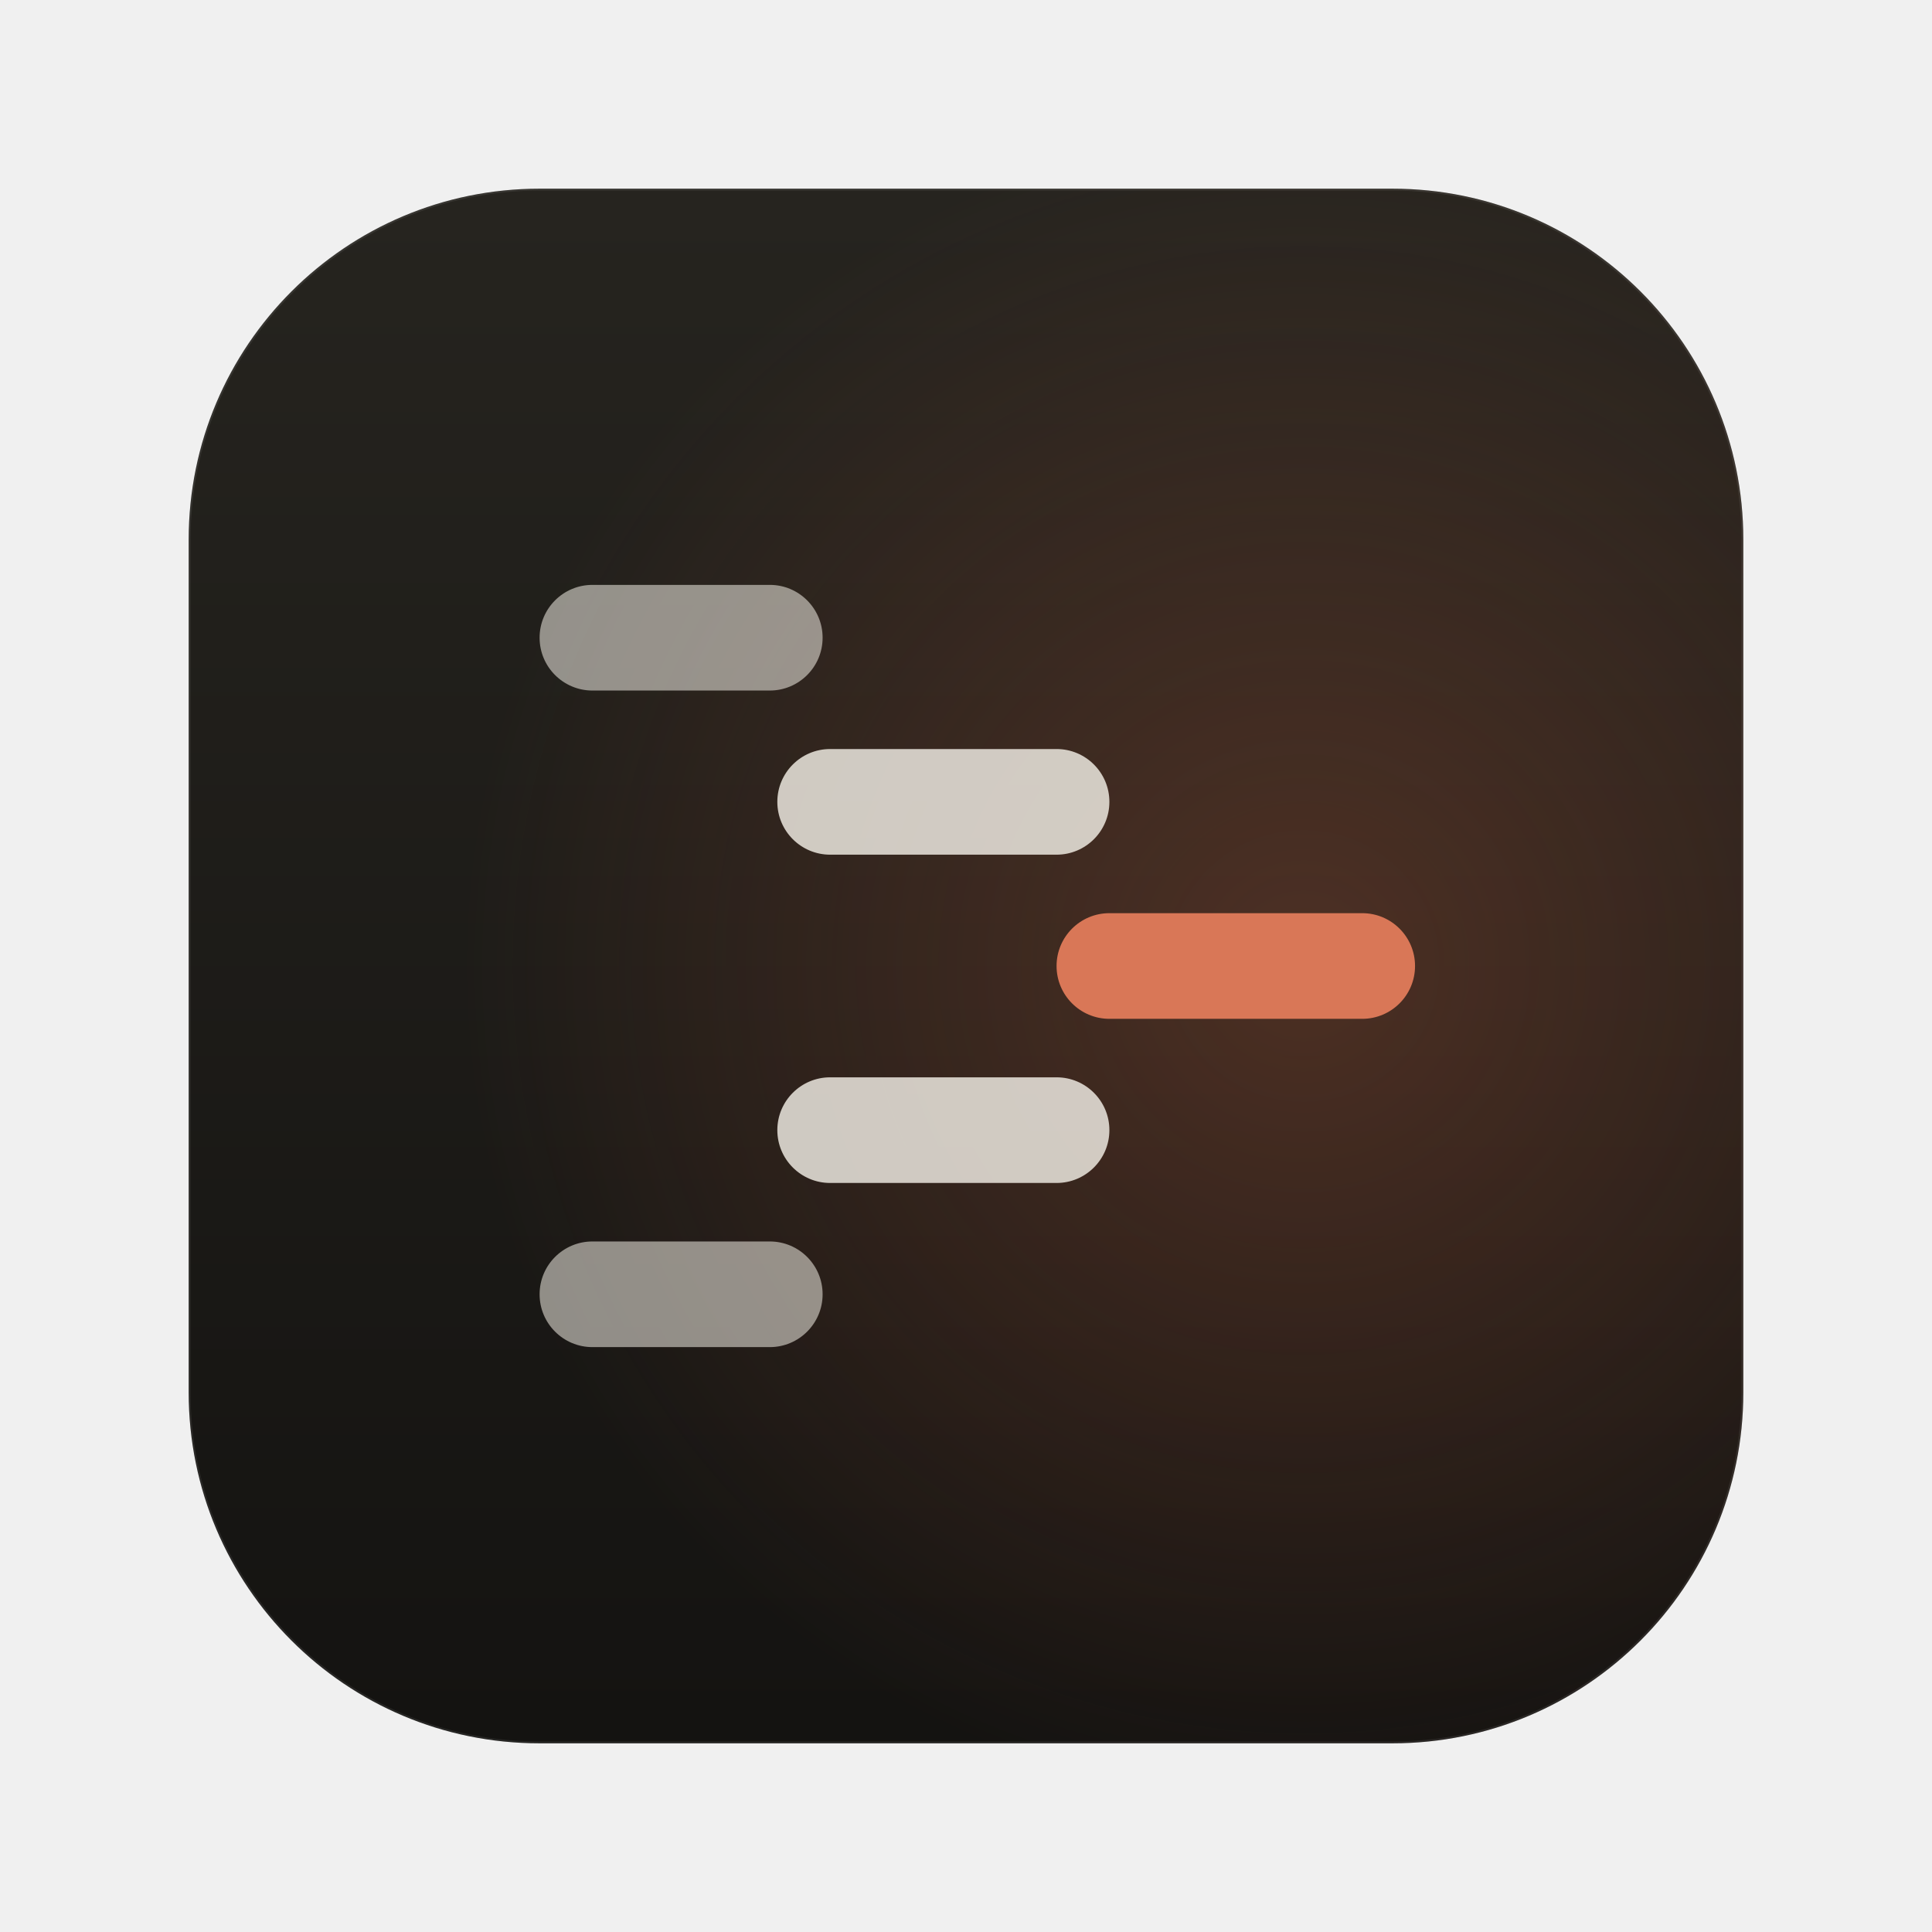
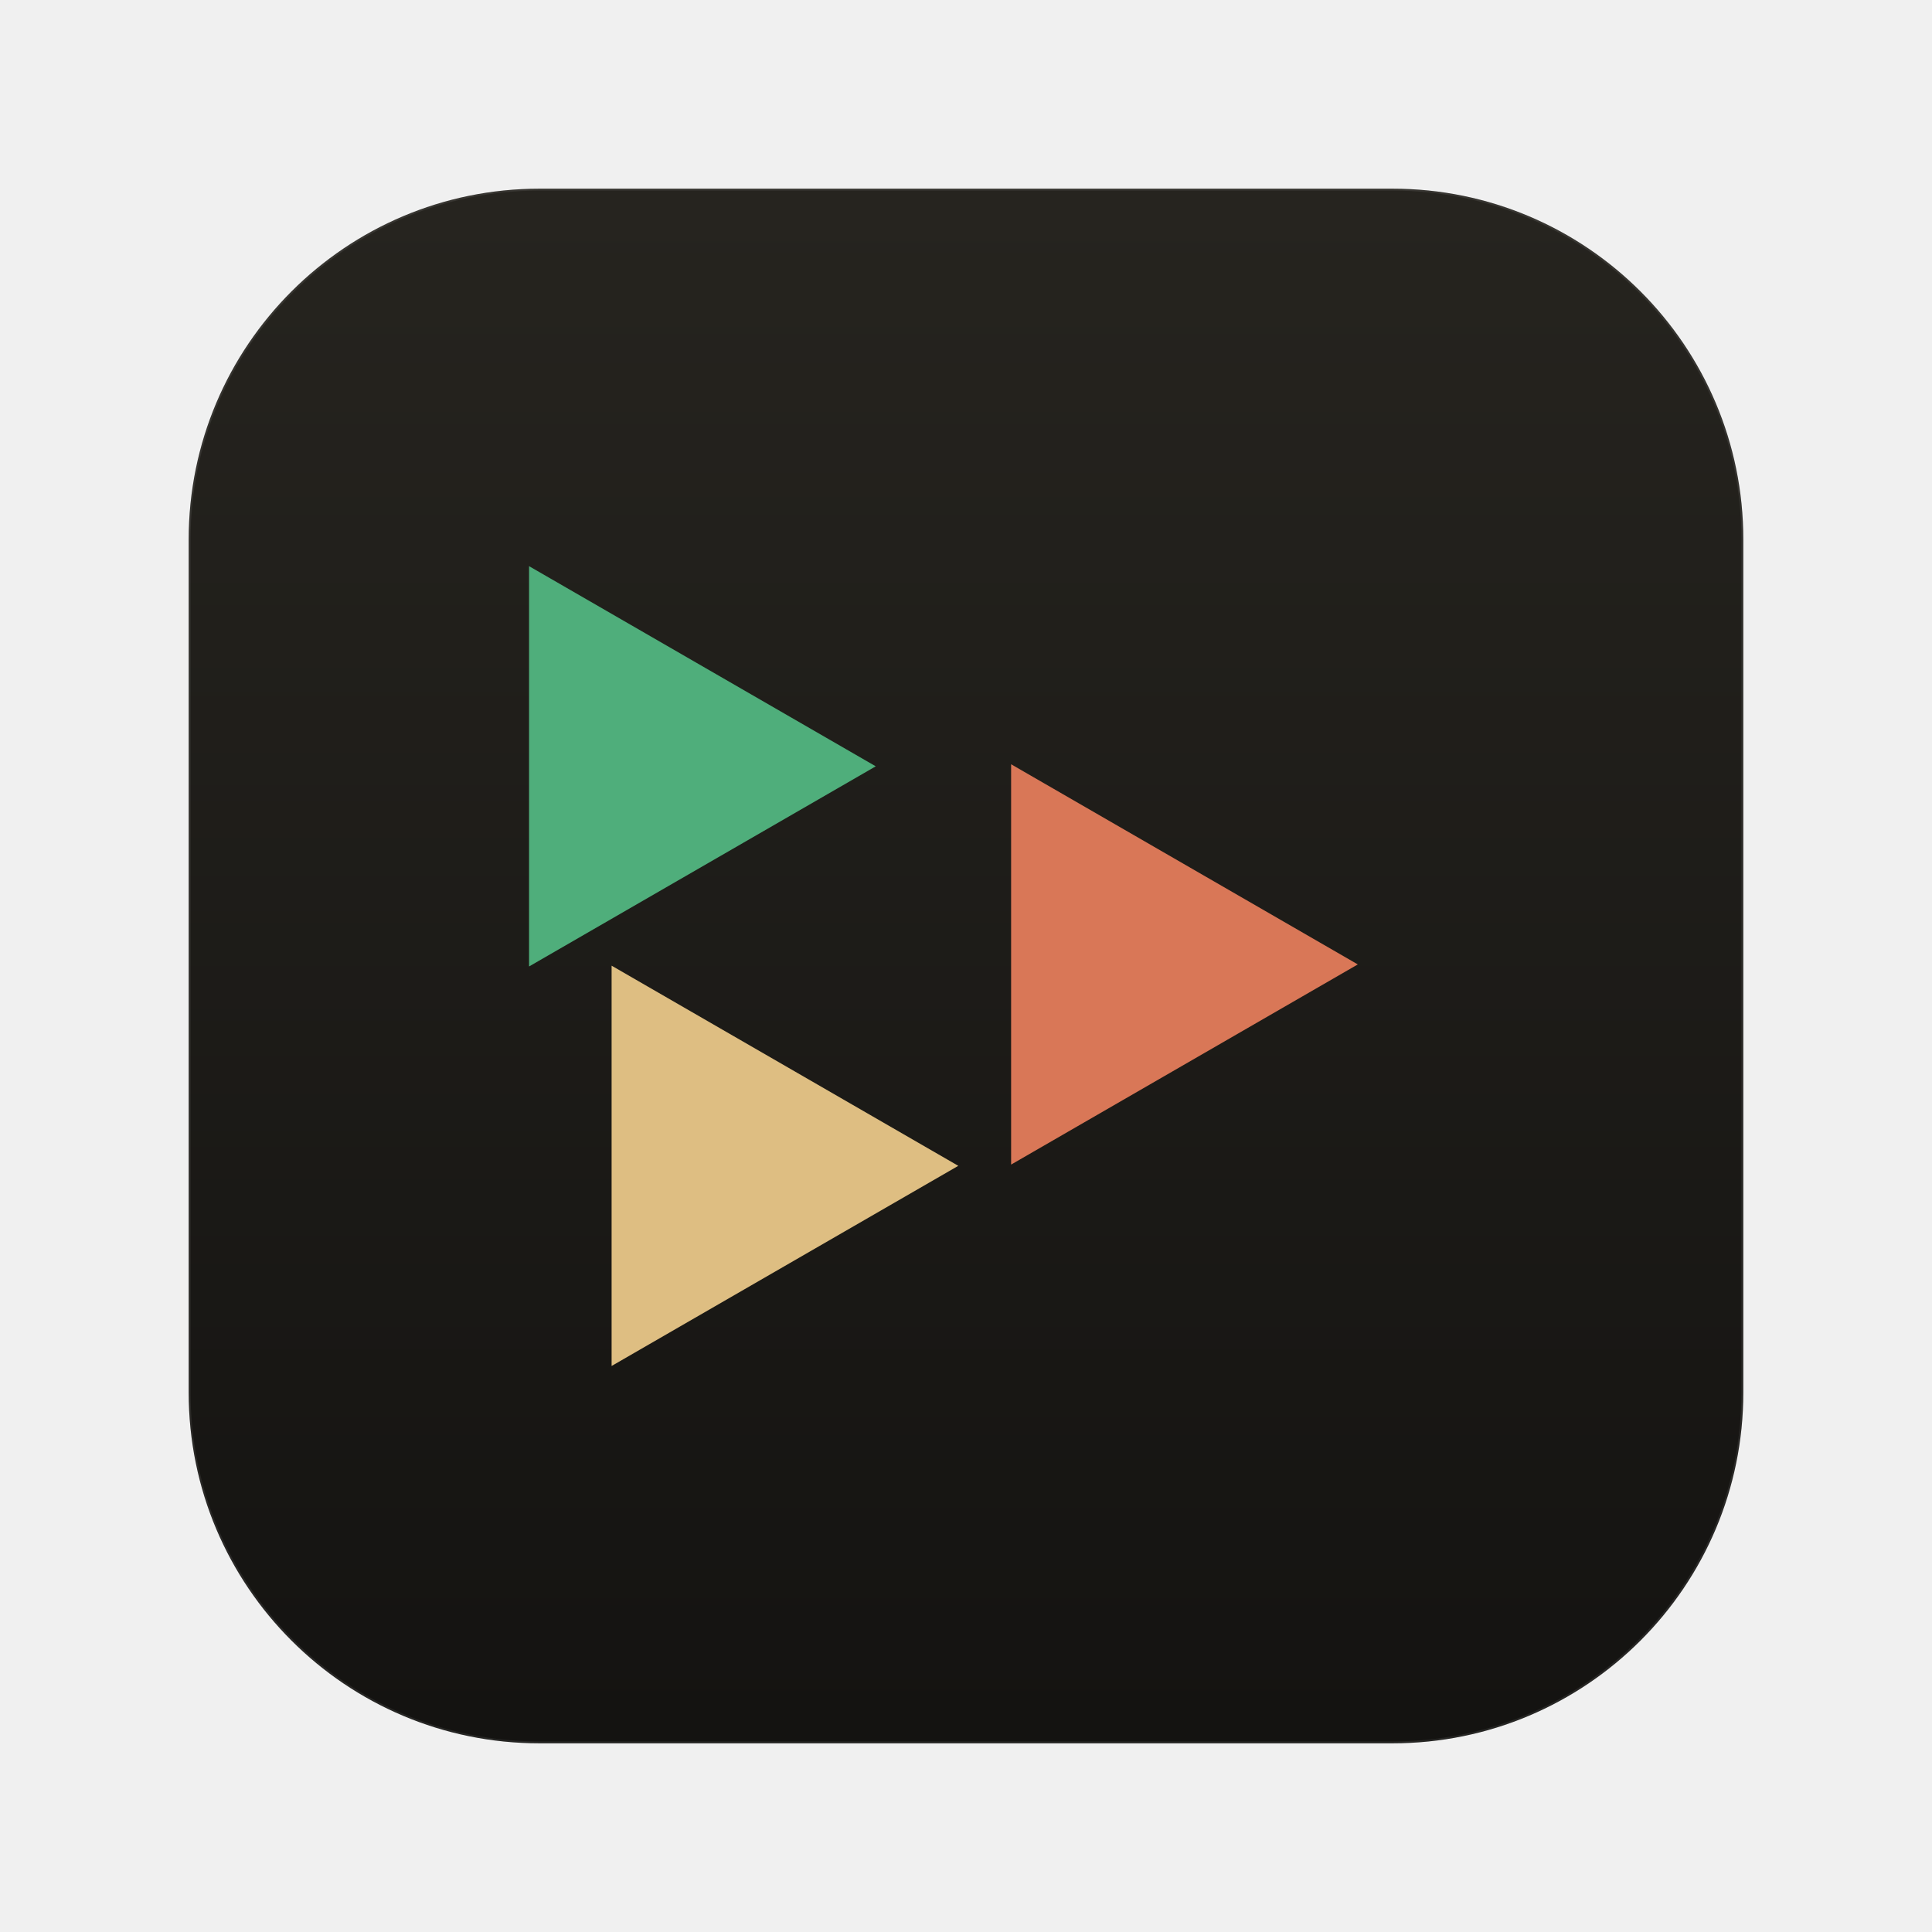
<svg xmlns="http://www.w3.org/2000/svg" width="1024" height="1024" viewBox="0 0 1024 1024">
  <defs>
    <linearGradient id="bg" x1="0" y1="0" x2="0" y2="1">
      <stop offset="0" stop-color="#26241f" />
      <stop offset="1" stop-color="#141311" />
    </linearGradient>
-     <radialGradient id="glow" cx="0.72" cy="0.5" r="0.55">
-       <stop offset="0" stop-color="#c96442" stop-opacity="0.28" />
-       <stop offset="1" stop-color="#c96442" stop-opacity="0" />
-     </radialGradient>
  </defs>
  <rect x="100" y="100" width="824" height="824" rx="186" fill="url(#bg)" />
-   <rect x="100" y="100" width="824" height="824" rx="186" fill="url(#glow)" />
  <rect x="100.5" y="100.5" width="823" height="823" rx="185.5" fill="none" stroke="#ffffff" stroke-opacity="0.08" />
-   <g fill="#f3efe6">
-     <rect x="286" y="310" width="150" height="56" rx="28" opacity="0.55" />
-     <rect x="286" y="658" width="150" height="56" rx="28" opacity="0.55" />
-     <rect x="412" y="397" width="176" height="56" rx="28" opacity="0.82" />
-     <rect x="412" y="571" width="176" height="56" rx="28" opacity="0.82" />
+   <g transform="translate(500 512) scale(1.75) translate(-186.1 -156.1)">
+     <path d="M206.622 95L311.622 155.622L206.622 216.244L206.622 95Z" fill="#D97757" />
+     <path d="M60.622 35L165.622 95.622L60.622 156.244L60.622 35Z" fill="#4FAE7B" />
+     <path d="M85.622 156L190.622 216.622L85.622 277.244L85.622 156Z" fill="#DEBE82" />
  </g>
-   <rect x="560" y="484" width="190" height="56" rx="28" fill="#d97757" />
</svg>
